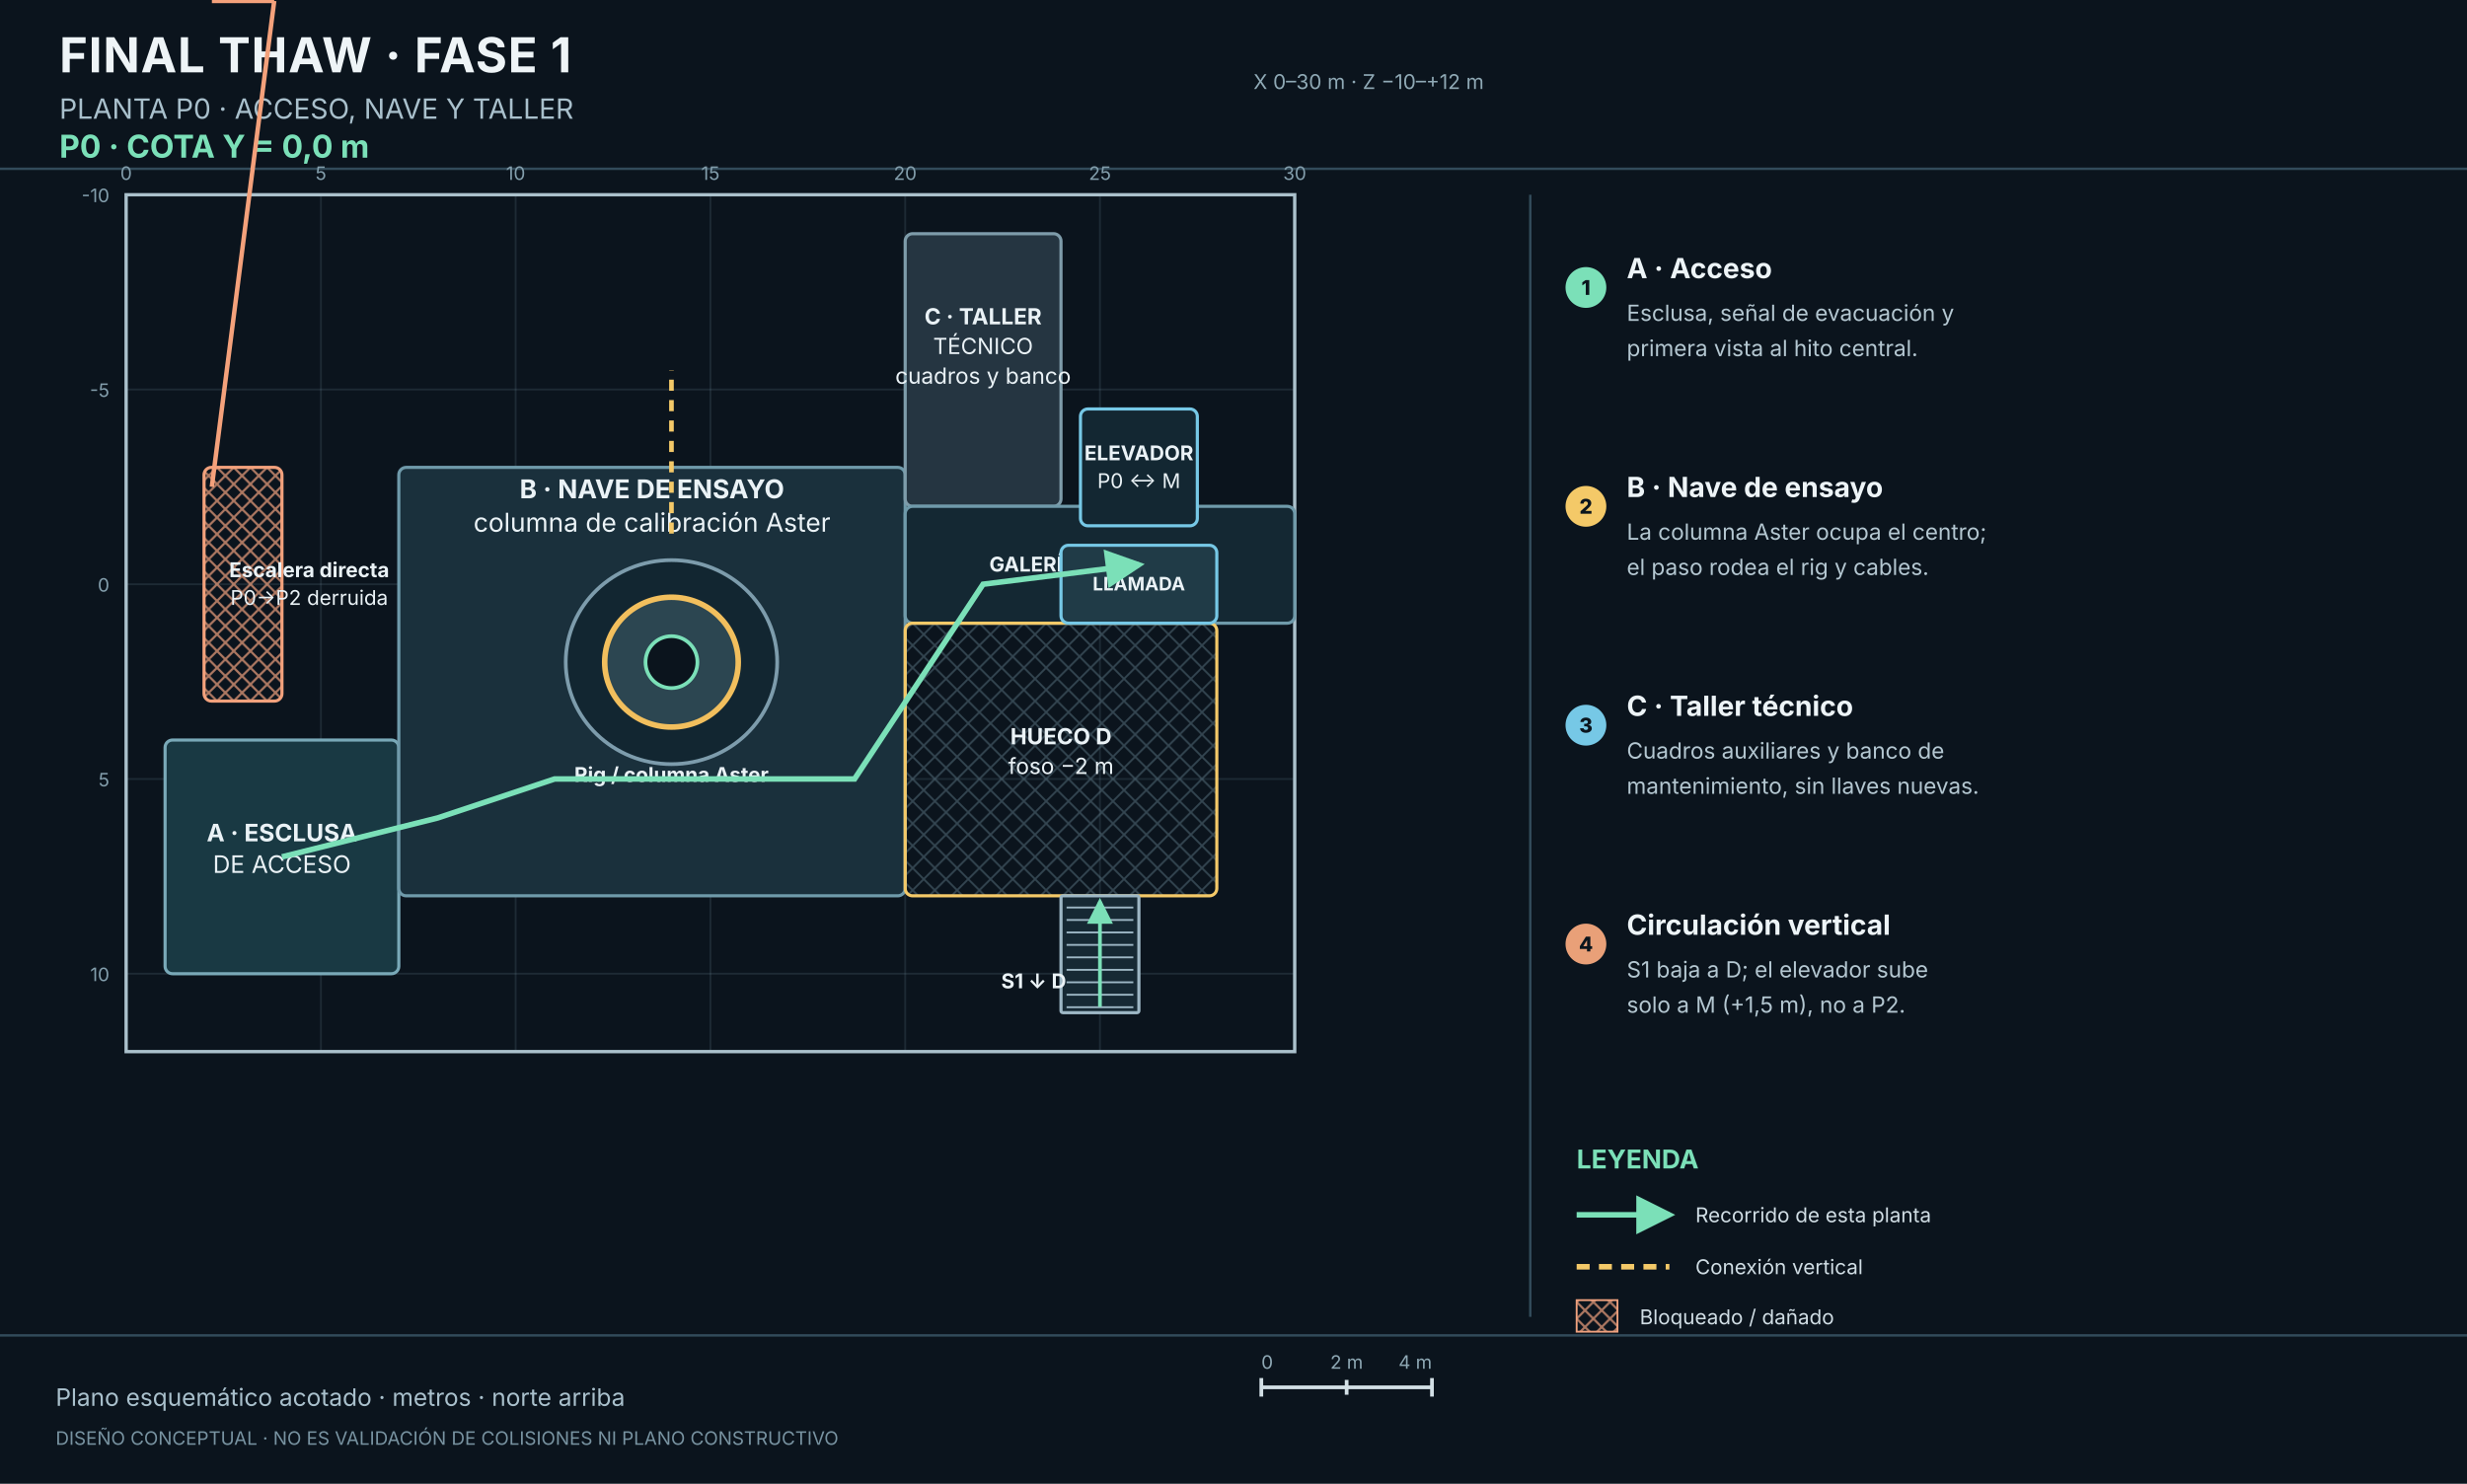
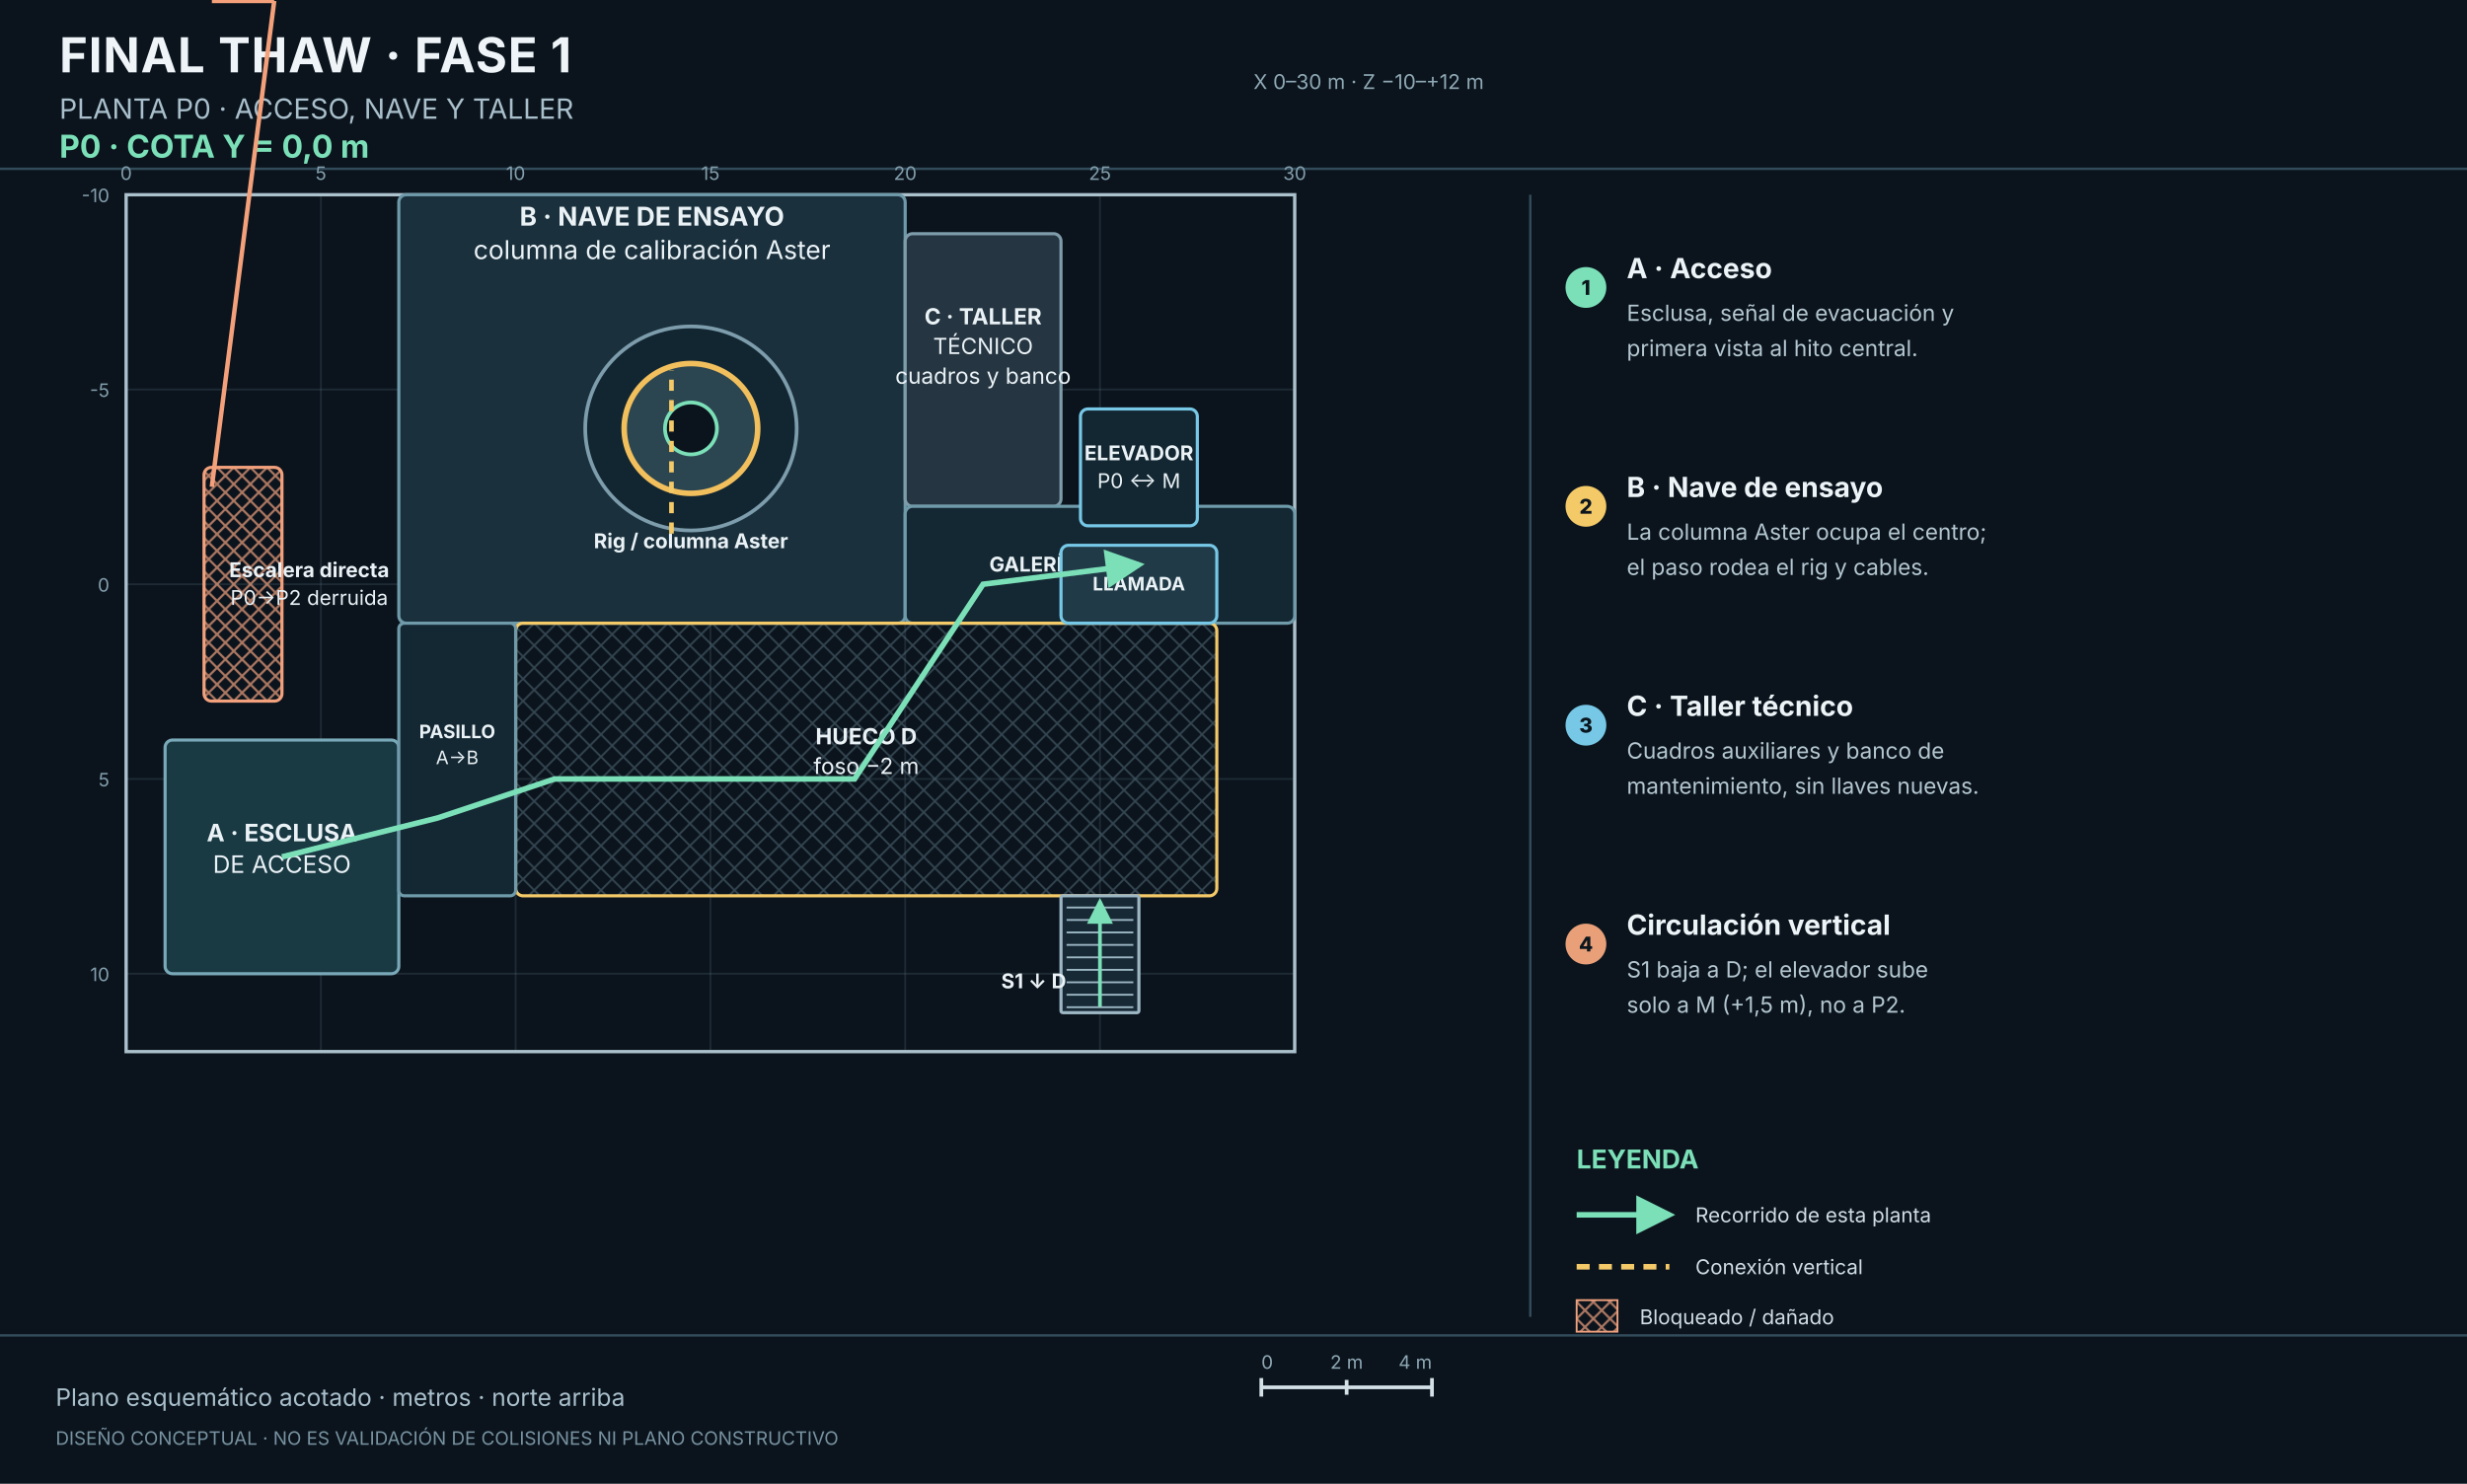
<svg xmlns="http://www.w3.org/2000/svg" viewBox="0 0 1330 800" role="img" aria-label="PLANTA P0 · ACCESO, NAVE Y TALLER">
  <defs>
    <marker id="arrow" viewBox="0 0 10 10" refX="8.5" refY="5" markerWidth="7" markerHeight="7" orient="auto">
      <path d="M0,0 L10,5 L0,10 z" fill="#7be0b8" />
    </marker>
    <marker id="vertical" viewBox="0 0 10 10" refX="8.5" refY="5" markerWidth="7" markerHeight="7" orient="auto">
      <path d="M0,0 L10,5 L0,10 z" fill="#f4c968" />
    </marker>
    <pattern id="blocked" width="9" height="9" patternUnits="userSpaceOnUse">
      <path d="M0,0L9,9M9,0L0,9" stroke="#efa17e" stroke-width="1.2" opacity=".7" />
    </pattern>
    <pattern id="void" width="12" height="12" patternUnits="userSpaceOnUse">
      <path d="M0,0L12,12M12,0L0,12" stroke="#64808e" stroke-width="1" opacity=".45" />
    </pattern>
  </defs>
  <style>text{font-family:Inter,Arial,sans-serif}.title{font-size:26px;font-weight:750;fill:#eef4f7;letter-spacing:.5px}.sub{font-size:15px;fill:#a9c0cc}.level{font-size:17px;font-weight:750;fill:#7be0b8}.room{font-size:13px;fill:#eaf2f6}.small{font-size:11px;fill:#d0dde4}.muted{font-size:11px;fill:#8fa9b5}</style>
  <rect width="1330" height="800" fill="#0b141d" />
  <path d="M0 91H1330M825 105V710M0 720H1330" stroke="#324b5a" stroke-width="1.3" />
  <text x="32" y="39" class="title">FINAL THAW · FASE 1</text>
  <text x="32" y="64" class="sub">PLANTA P0 · ACCESO, NAVE Y TALLER</text>
  <text x="32" y="85" class="level">P0 · COTA Y = 0,0 m</text>
  <text x="800" y="48" text-anchor="end" class="muted">X 0–30 m · Z −10–+12 m</text>
  <line x1="68" y1="105" x2="68" y2="567" stroke="#7895a6" opacity=".17" />
  <text x="68" y="97" font-size="10" text-anchor="middle" fill="#839eac">0</text>
  <line x1="173" y1="105" x2="173" y2="567" stroke="#7895a6" opacity=".17" />
  <text x="173" y="97" font-size="10" text-anchor="middle" fill="#839eac">5</text>
  <line x1="278" y1="105" x2="278" y2="567" stroke="#7895a6" opacity=".17" />
  <text x="278" y="97" font-size="10" text-anchor="middle" fill="#839eac">10</text>
  <line x1="383" y1="105" x2="383" y2="567" stroke="#7895a6" opacity=".17" />
  <text x="383" y="97" font-size="10" text-anchor="middle" fill="#839eac">15</text>
  <line x1="488" y1="105" x2="488" y2="567" stroke="#7895a6" opacity=".17" />
  <text x="488" y="97" font-size="10" text-anchor="middle" fill="#839eac">20</text>
  <line x1="593" y1="105" x2="593" y2="567" stroke="#7895a6" opacity=".17" />
  <text x="593" y="97" font-size="10" text-anchor="middle" fill="#839eac">25</text>
  <line x1="698" y1="105" x2="698" y2="567" stroke="#7895a6" opacity=".17" />
  <text x="698" y="97" font-size="10" text-anchor="middle" fill="#839eac">30</text>
  <line x1="68" y1="105" x2="698" y2="105" stroke="#7895a6" opacity=".17" />
  <text x="59" y="109" font-size="10" text-anchor="end" fill="#839eac">-10</text>
  <line x1="68" y1="210" x2="698" y2="210" stroke="#7895a6" opacity=".17" />
  <text x="59" y="214" font-size="10" text-anchor="end" fill="#839eac">-5</text>
  <line x1="68" y1="315" x2="698" y2="315" stroke="#7895a6" opacity=".17" />
  <text x="59" y="319" font-size="10" text-anchor="end" fill="#839eac">0</text>
  <line x1="68" y1="420" x2="698" y2="420" stroke="#7895a6" opacity=".17" />
  <text x="59" y="424" font-size="10" text-anchor="end" fill="#839eac">5</text>
  <line x1="68" y1="525" x2="698" y2="525" stroke="#7895a6" opacity=".17" />
  <text x="59" y="529" font-size="10" text-anchor="end" fill="#839eac">10</text>
  <rect x="68" y="105" width="630" height="462" fill="none" stroke="#abc1cc" stroke-width="1.8" />
  <rect x="89" y="399" width="126" height="126" rx="4" fill="#193943" stroke="#79a9b8" stroke-width="1.7" />
  <text x="152" y="453.633" text-anchor="middle" font-size="13" font-family="Inter,Arial,sans-serif" font-weight="700" fill="#eaf2f6">A · ESCLUSA</text>
  <text x="152" y="470.633" text-anchor="middle" font-size="13" font-family="Inter,Arial,sans-serif" font-weight="400" fill="#eaf2f6">DE ACCESO</text>
-   <rect x="215" y="252" width="273" height="231" rx="4" fill="#1a303c" stroke="#6f9aaa" stroke-width="1.7" />
-   <text x="351.5" y="268.667" text-anchor="middle" font-size="14" font-family="Inter,Arial,sans-serif" font-weight="700" fill="#eaf2f6">B · NAVE DE ENSAYO</text>
-   <text x="351.5" y="286.667" text-anchor="middle" font-size="14" font-family="Inter,Arial,sans-serif" font-weight="400" fill="#eaf2f6">columna de calibración Aster</text>
+   <rect x="215" y="105" width="273" height="231" rx="4" fill="#1a303c" stroke="#6f9aaa" stroke-width="1.7" />
+   <text x="351.5" y="121.667" text-anchor="middle" font-size="14" font-family="Inter,Arial,sans-serif" font-weight="700" fill="#eaf2f6">B · NAVE DE ENSAYO</text>
+   <text x="351.5" y="139.667" text-anchor="middle" font-size="14" font-family="Inter,Arial,sans-serif" font-weight="400" fill="#eaf2f6">columna de calibración Aster</text>
  <rect x="488" y="126" width="84" height="147" rx="4" fill="#253541" stroke="#7e9caa" stroke-width="1.7" />
  <text x="530" y="174.9" text-anchor="middle" font-size="12" font-family="Inter,Arial,sans-serif" font-weight="700" fill="#eaf2f6">C · TALLER</text>
  <text x="530" y="190.9" text-anchor="middle" font-size="12" font-family="Inter,Arial,sans-serif" font-weight="400" fill="#eaf2f6">TÉCNICO</text>
  <text x="530" y="206.9" text-anchor="middle" font-size="12" font-family="Inter,Arial,sans-serif" font-weight="400" fill="#eaf2f6">cuadros y banco</text>
  <rect x="488" y="273" width="210" height="63" rx="4" fill="#142833" stroke="#6f9aaa" stroke-width="1.7" />
  <text x="593" y="308.167" text-anchor="middle" font-size="11" font-family="Inter,Arial,sans-serif" font-weight="700" fill="#eaf2f6">GALERÍA DE SERVICIO</text>
-   <ellipse cx="362" cy="357" rx="57" ry="55" fill="#122631" stroke="#7d9cac" stroke-width="2" />
-   <ellipse cx="362" cy="357" rx="36" ry="35" fill="#2c4651" stroke="#f2bf5d" stroke-width="3" />
-   <ellipse cx="362" cy="357" rx="14" ry="14" fill="#0b141d" stroke="#7be0b8" stroke-width="2" />
-   <text x="362" y="421.567" text-anchor="middle" font-size="11" font-family="Inter,Arial,sans-serif" font-weight="700" fill="#eaf2f6">Rig / columna Aster</text>
-   <rect x="488" y="336" width="168" height="147" rx="4" fill="url(#void)" stroke="#f4c968" stroke-width="1.7" />
-   <text x="572" y="401.3" text-anchor="middle" font-size="12" font-family="Inter,Arial,sans-serif" font-weight="700" fill="#eaf2f6">HUECO D</text>
-   <text x="572" y="417.3" text-anchor="middle" font-size="12" font-family="Inter,Arial,sans-serif" font-weight="400" fill="#eaf2f6">foso −2 m</text>
+   <ellipse cx="372.5" cy="231" rx="57" ry="55" fill="#122631" stroke="#7d9cac" stroke-width="2" />
+   <ellipse cx="372.5" cy="231" rx="36" ry="35" fill="#2c4651" stroke="#f2bf5d" stroke-width="3" />
+   <ellipse cx="372.5" cy="231" rx="14" ry="14" fill="#0b141d" stroke="#7be0b8" stroke-width="2" />
+   <text x="372.5" y="295.567" text-anchor="middle" font-size="11" font-family="Inter,Arial,sans-serif" font-weight="700" fill="#eaf2f6">Rig / columna Aster</text>
+   <rect x="278" y="336" width="378" height="147" rx="4" fill="url(#void)" stroke="#f4c968" stroke-width="1.7" />
+   <text x="467" y="401.3" text-anchor="middle" font-size="12" font-family="Inter,Arial,sans-serif" font-weight="700" fill="#eaf2f6">HUECO D</text>
+   <text x="467" y="417.3" text-anchor="middle" font-size="12" font-family="Inter,Arial,sans-serif" font-weight="400" fill="#eaf2f6">foso −2 m</text>
+   <rect x="215" y="336" width="63" height="147" rx="3" fill="#142833" stroke="#6f9aaa" stroke-width="1.7" />
+   <text x="246.5" y="398" text-anchor="middle" font-size="10" font-family="Inter,Arial,sans-serif" font-weight="700" fill="#eaf2f6">PASILLO</text>
+   <text x="246.5" y="412" text-anchor="middle" font-size="10" font-family="Inter,Arial,sans-serif" font-weight="400" fill="#eaf2f6">A→B</text>
  <rect x="572" y="483" width="42" height="63" rx="1" fill="#162934" stroke="#9db7c5" stroke-width="1.7" />
  <line x1="575" y1="489.3" x2="611" y2="489.3" stroke="#9db7c5" stroke-width="1" />
  <line x1="575" y1="496.02" x2="611" y2="496.02" stroke="#9db7c5" stroke-width="1" />
  <line x1="575" y1="502.74" x2="611" y2="502.74" stroke="#9db7c5" stroke-width="1" />
  <line x1="575" y1="509.46" x2="611" y2="509.46" stroke="#9db7c5" stroke-width="1" />
  <line x1="575" y1="516.18" x2="611" y2="516.18" stroke="#9db7c5" stroke-width="1" />
  <line x1="575" y1="522.9" x2="611" y2="522.9" stroke="#9db7c5" stroke-width="1" />
  <line x1="575" y1="529.62" x2="611" y2="529.62" stroke="#9db7c5" stroke-width="1" />
  <line x1="575" y1="536.34" x2="611" y2="536.34" stroke="#9db7c5" stroke-width="1" />
  <line x1="575" y1="543.06" x2="611" y2="543.06" stroke="#9db7c5" stroke-width="1" />
  <polyline points="593,542.85 593,486.15" fill="none" stroke="#7be0b8" stroke-width="2" marker-end="url(#arrow)" />
  <text x="557.3" y="532.867" text-anchor="middle" font-size="11" font-family="Inter,Arial,sans-serif" font-weight="700" fill="#eaf2f6">S1 ↓ D</text>
  <rect x="582.5" y="220.5" width="63" height="63" rx="4" fill="#132732" stroke="#76c8e6" stroke-width="1.7" />
  <text x="614" y="248.167" text-anchor="middle" font-size="11" font-family="Inter,Arial,sans-serif" font-weight="700" fill="#eaf2f6">ELEVADOR</text>
  <text x="614" y="263.167" text-anchor="middle" font-size="11" font-family="Inter,Arial,sans-serif" font-weight="400" fill="#eaf2f6">P0 ↔ M</text>
  <rect x="572" y="294" width="84" height="42" rx="4" fill="#203b47" stroke="#76c8e6" stroke-width="1.7" />
  <text x="614" y="318.333" text-anchor="middle" font-size="10" font-family="Inter,Arial,sans-serif" font-weight="700" fill="#eaf2f6">LLAMADA</text>
  <rect x="110" y="252" width="42" height="126" rx="4" fill="url(#blocked)" stroke="#f2a17c" stroke-width="1.7" />
  <path d="M114.2 262.5L147.837.5M147.826.5L114.237.5" stroke="#f4a17b" stroke-width="2.4" />
  <text x="166.7" y="311.167" text-anchor="middle" font-size="11" font-family="Inter,Arial,sans-serif" font-weight="700" fill="#eaf2f6">Escalera directa</text>
  <text x="166.7" y="326.167" text-anchor="middle" font-size="11" font-family="Inter,Arial,sans-serif" font-weight="400" fill="#eaf2f6">P0→P2 derruida</text>
  <polyline points="152,462 236,441 299,420 460.7,420 530,315 614,304.5" fill="none" stroke="#7be0b8" stroke-width="3" marker-end="url(#arrow)" />
  <path d="M362 287.7 L362 199.5" stroke="#f4c968" stroke-width="2.5" stroke-dasharray="6 5" />
  <circle cx="855" cy="155" r="11" fill="#7be0b8" />
  <text x="855" y="159" font-size="11" text-anchor="middle" font-weight="800" fill="#0b151d">1</text>
  <text x="877" y="150" font-size="15" font-weight="700" fill="#edf4f7">A · Acceso</text>
  <text x="877" y="173" font-size="12" fill="#b4c7d1">Esclusa, señal de evacuación y</text>
  <text x="877" y="192" font-size="12" fill="#b4c7d1">primera vista al hito central.</text>
  <circle cx="855" cy="273" r="11" fill="#f4c968" />
  <text x="855" y="277" font-size="11" text-anchor="middle" font-weight="800" fill="#0b151d">2</text>
  <text x="877" y="268" font-size="15" font-weight="700" fill="#edf4f7">B · Nave de ensayo</text>
  <text x="877" y="291" font-size="12" fill="#b4c7d1">La columna Aster ocupa el centro;</text>
  <text x="877" y="310" font-size="12" fill="#b4c7d1">el paso rodea el rig y cables.</text>
  <circle cx="855" cy="391" r="11" fill="#76c8e6" />
  <text x="855" y="395" font-size="11" text-anchor="middle" font-weight="800" fill="#0b151d">3</text>
  <text x="877" y="386" font-size="15" font-weight="700" fill="#edf4f7">C · Taller técnico</text>
  <text x="877" y="409" font-size="12" fill="#b4c7d1">Cuadros auxiliares y banco de</text>
  <text x="877" y="428" font-size="12" fill="#b4c7d1">mantenimiento, sin llaves nuevas.</text>
  <circle cx="855" cy="509" r="11" fill="#e9a078" />
  <text x="855" y="513" font-size="11" text-anchor="middle" font-weight="800" fill="#0b151d">4</text>
  <text x="877" y="504" font-size="15" font-weight="700" fill="#edf4f7">Circulación vertical</text>
  <text x="877" y="527" font-size="12" fill="#b4c7d1">S1 baja a D; el elevador sube</text>
  <text x="877" y="546" font-size="12" fill="#b4c7d1">solo a M (+1,5 m), no a P2.</text>
  <g transform="translate(850 630)">
    <text x="0" y="0" font-size="14" font-weight="750" fill="#7be0b8">LEYENDA</text>
    <line x1="0" y1="25" x2="50" y2="25" stroke="#7be0b8" stroke-width="3" marker-end="url(#arrow)" />
    <text x="64" y="29" class="small">Recorrido de esta planta</text>
    <line x1="0" y1="53" x2="50" y2="53" stroke="#f4c968" stroke-width="3" stroke-dasharray="7 5" />
    <text x="64" y="57" class="small">Conexión vertical</text>
    <rect x="0" y="71" width="22" height="17" fill="url(#blocked)" stroke="#efa17e" />
    <text x="34" y="84" class="small">Bloqueado / dañado</text>
  </g>
  <text x="30" y="758" font-size="13" fill="#a9c0cc">Plano esquemático acotado · metros · norte arriba</text>
  <text x="30" y="779" font-size="10" fill="#7893a1">DISEÑO CONCEPTUAL · NO ES VALIDACIÓN DE COLISIONES NI PLANO CONSTRUCTIVO</text>
  <path d="M680 748H772M680 743V753M726 744V752M772 743V753" stroke="#d3e0e6" stroke-width="2" />
  <text x="680" y="738" font-size="10" fill="#8fa9b5">0</text>
  <text x="726" y="738" font-size="10" text-anchor="middle" fill="#8fa9b5">2 m</text>
  <text x="772" y="738" font-size="10" text-anchor="end" fill="#8fa9b5">4 m</text>
</svg>
